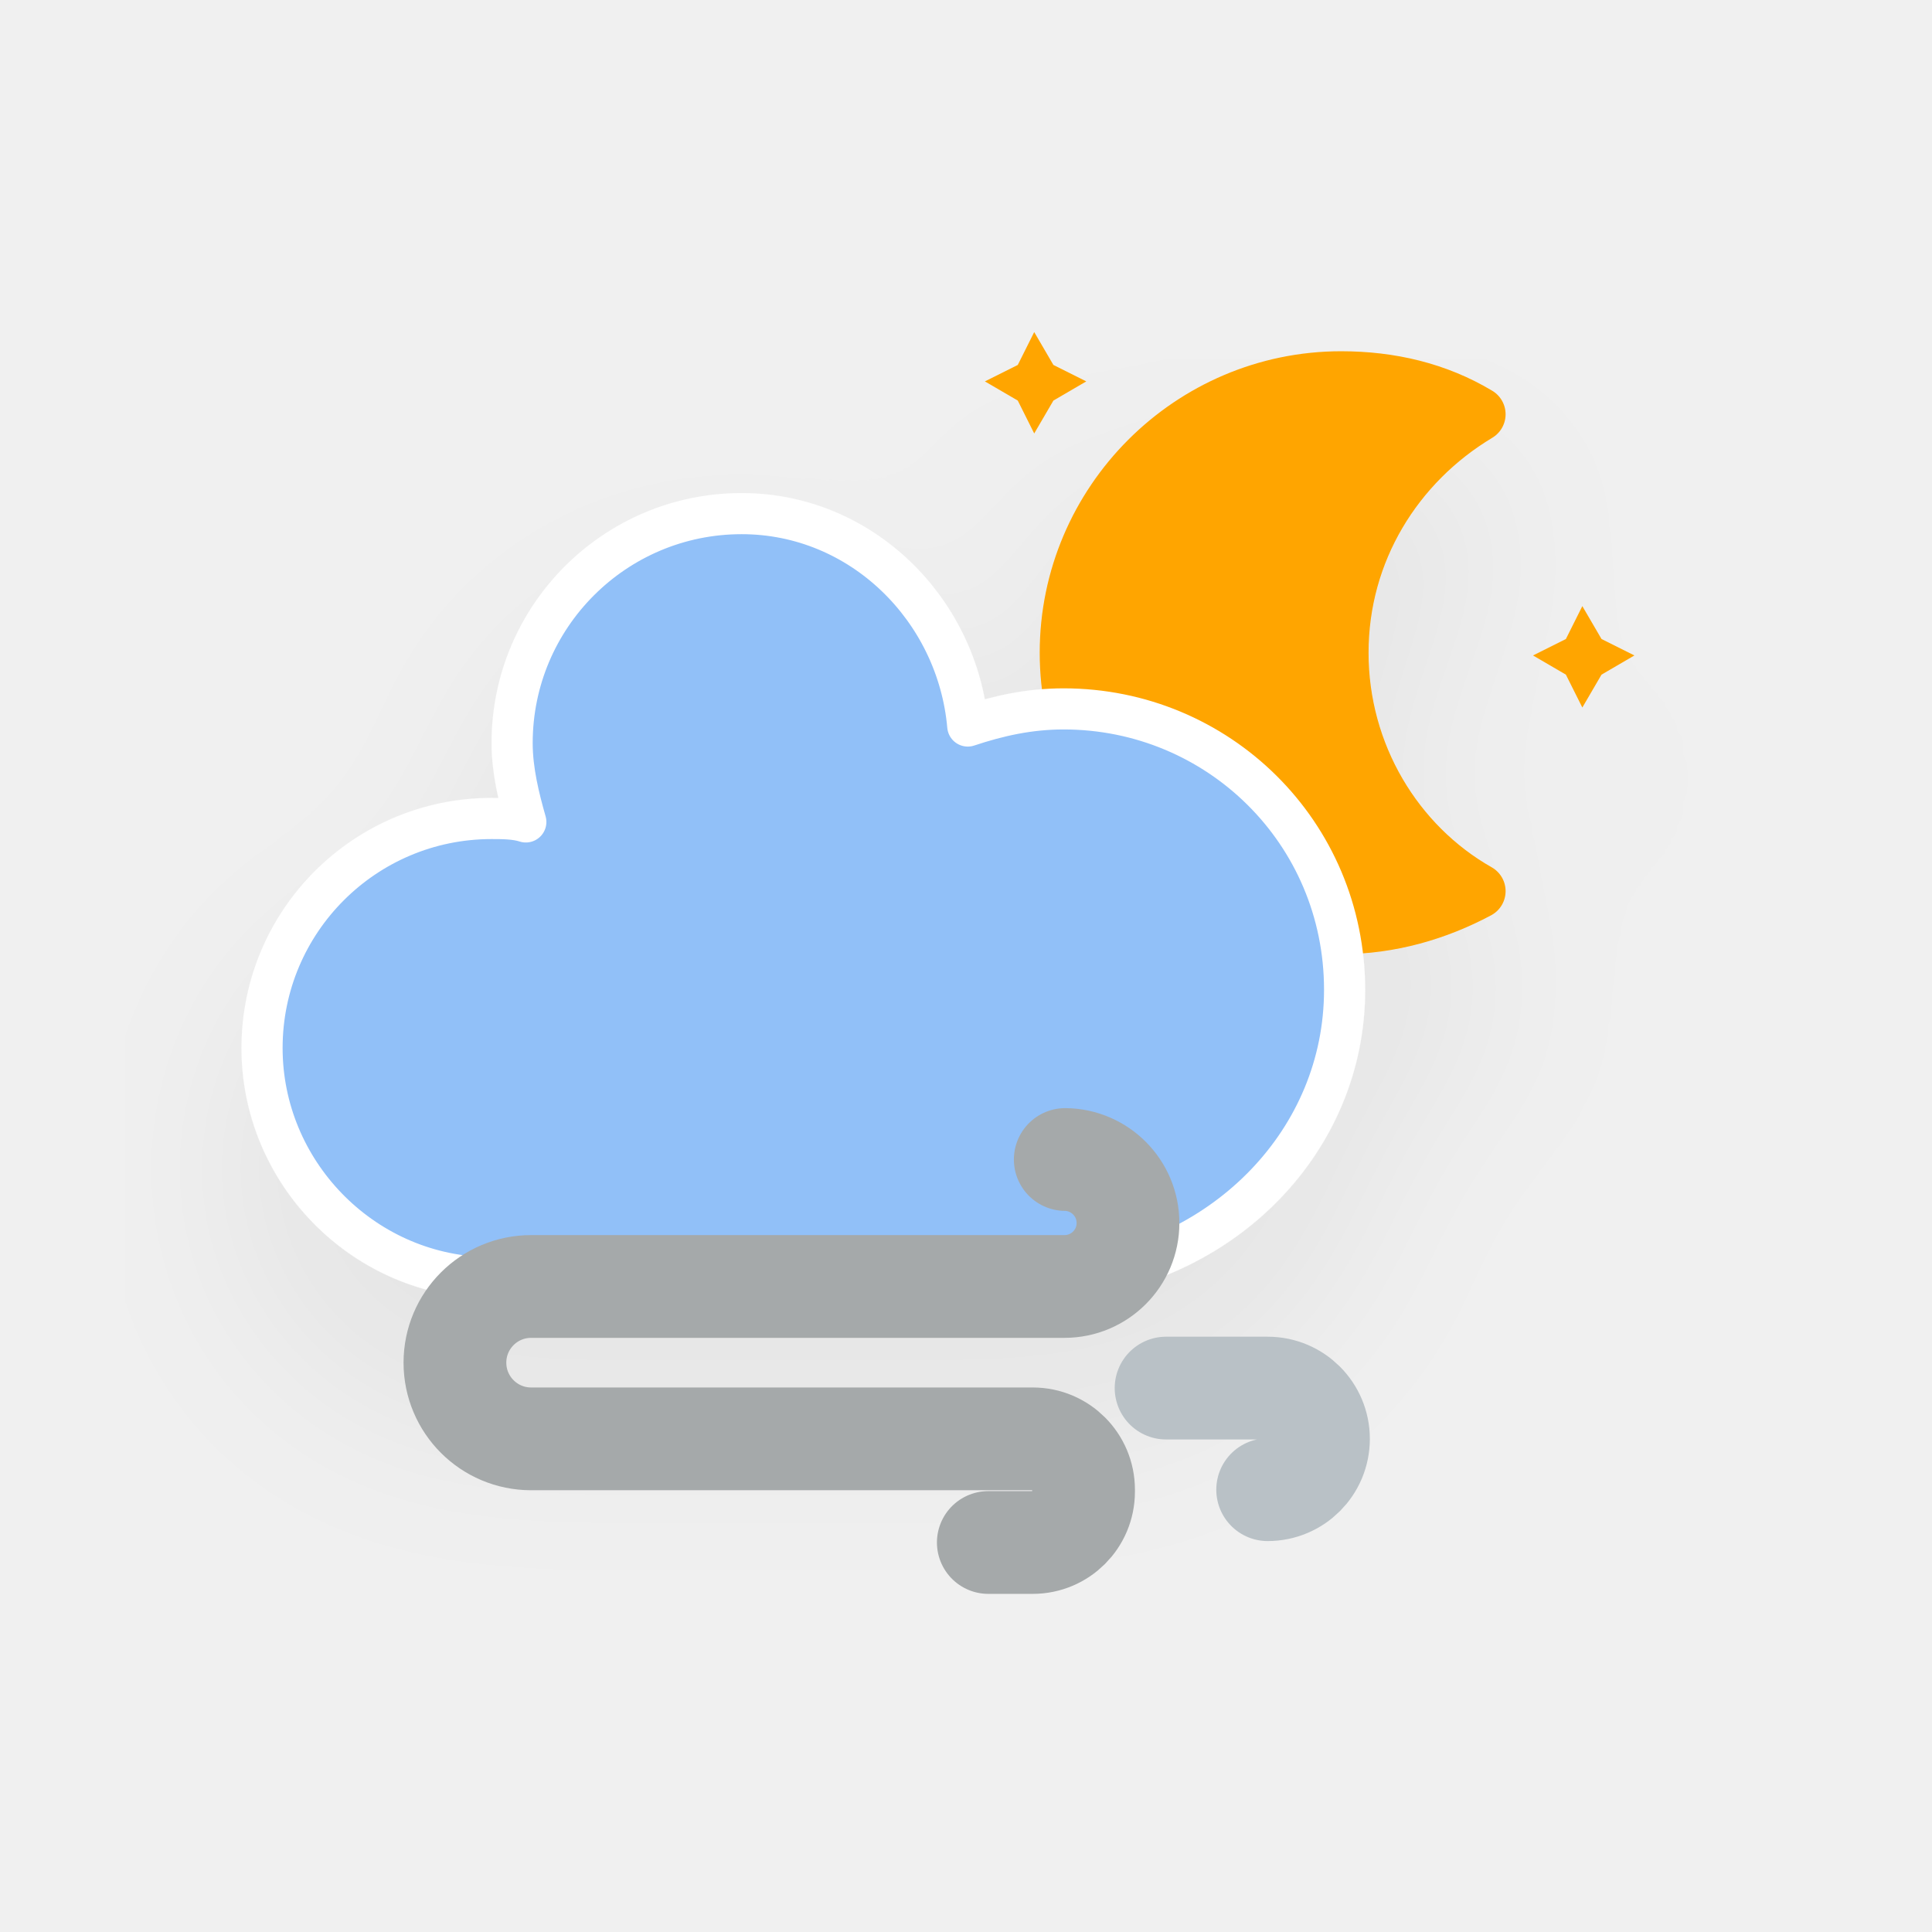
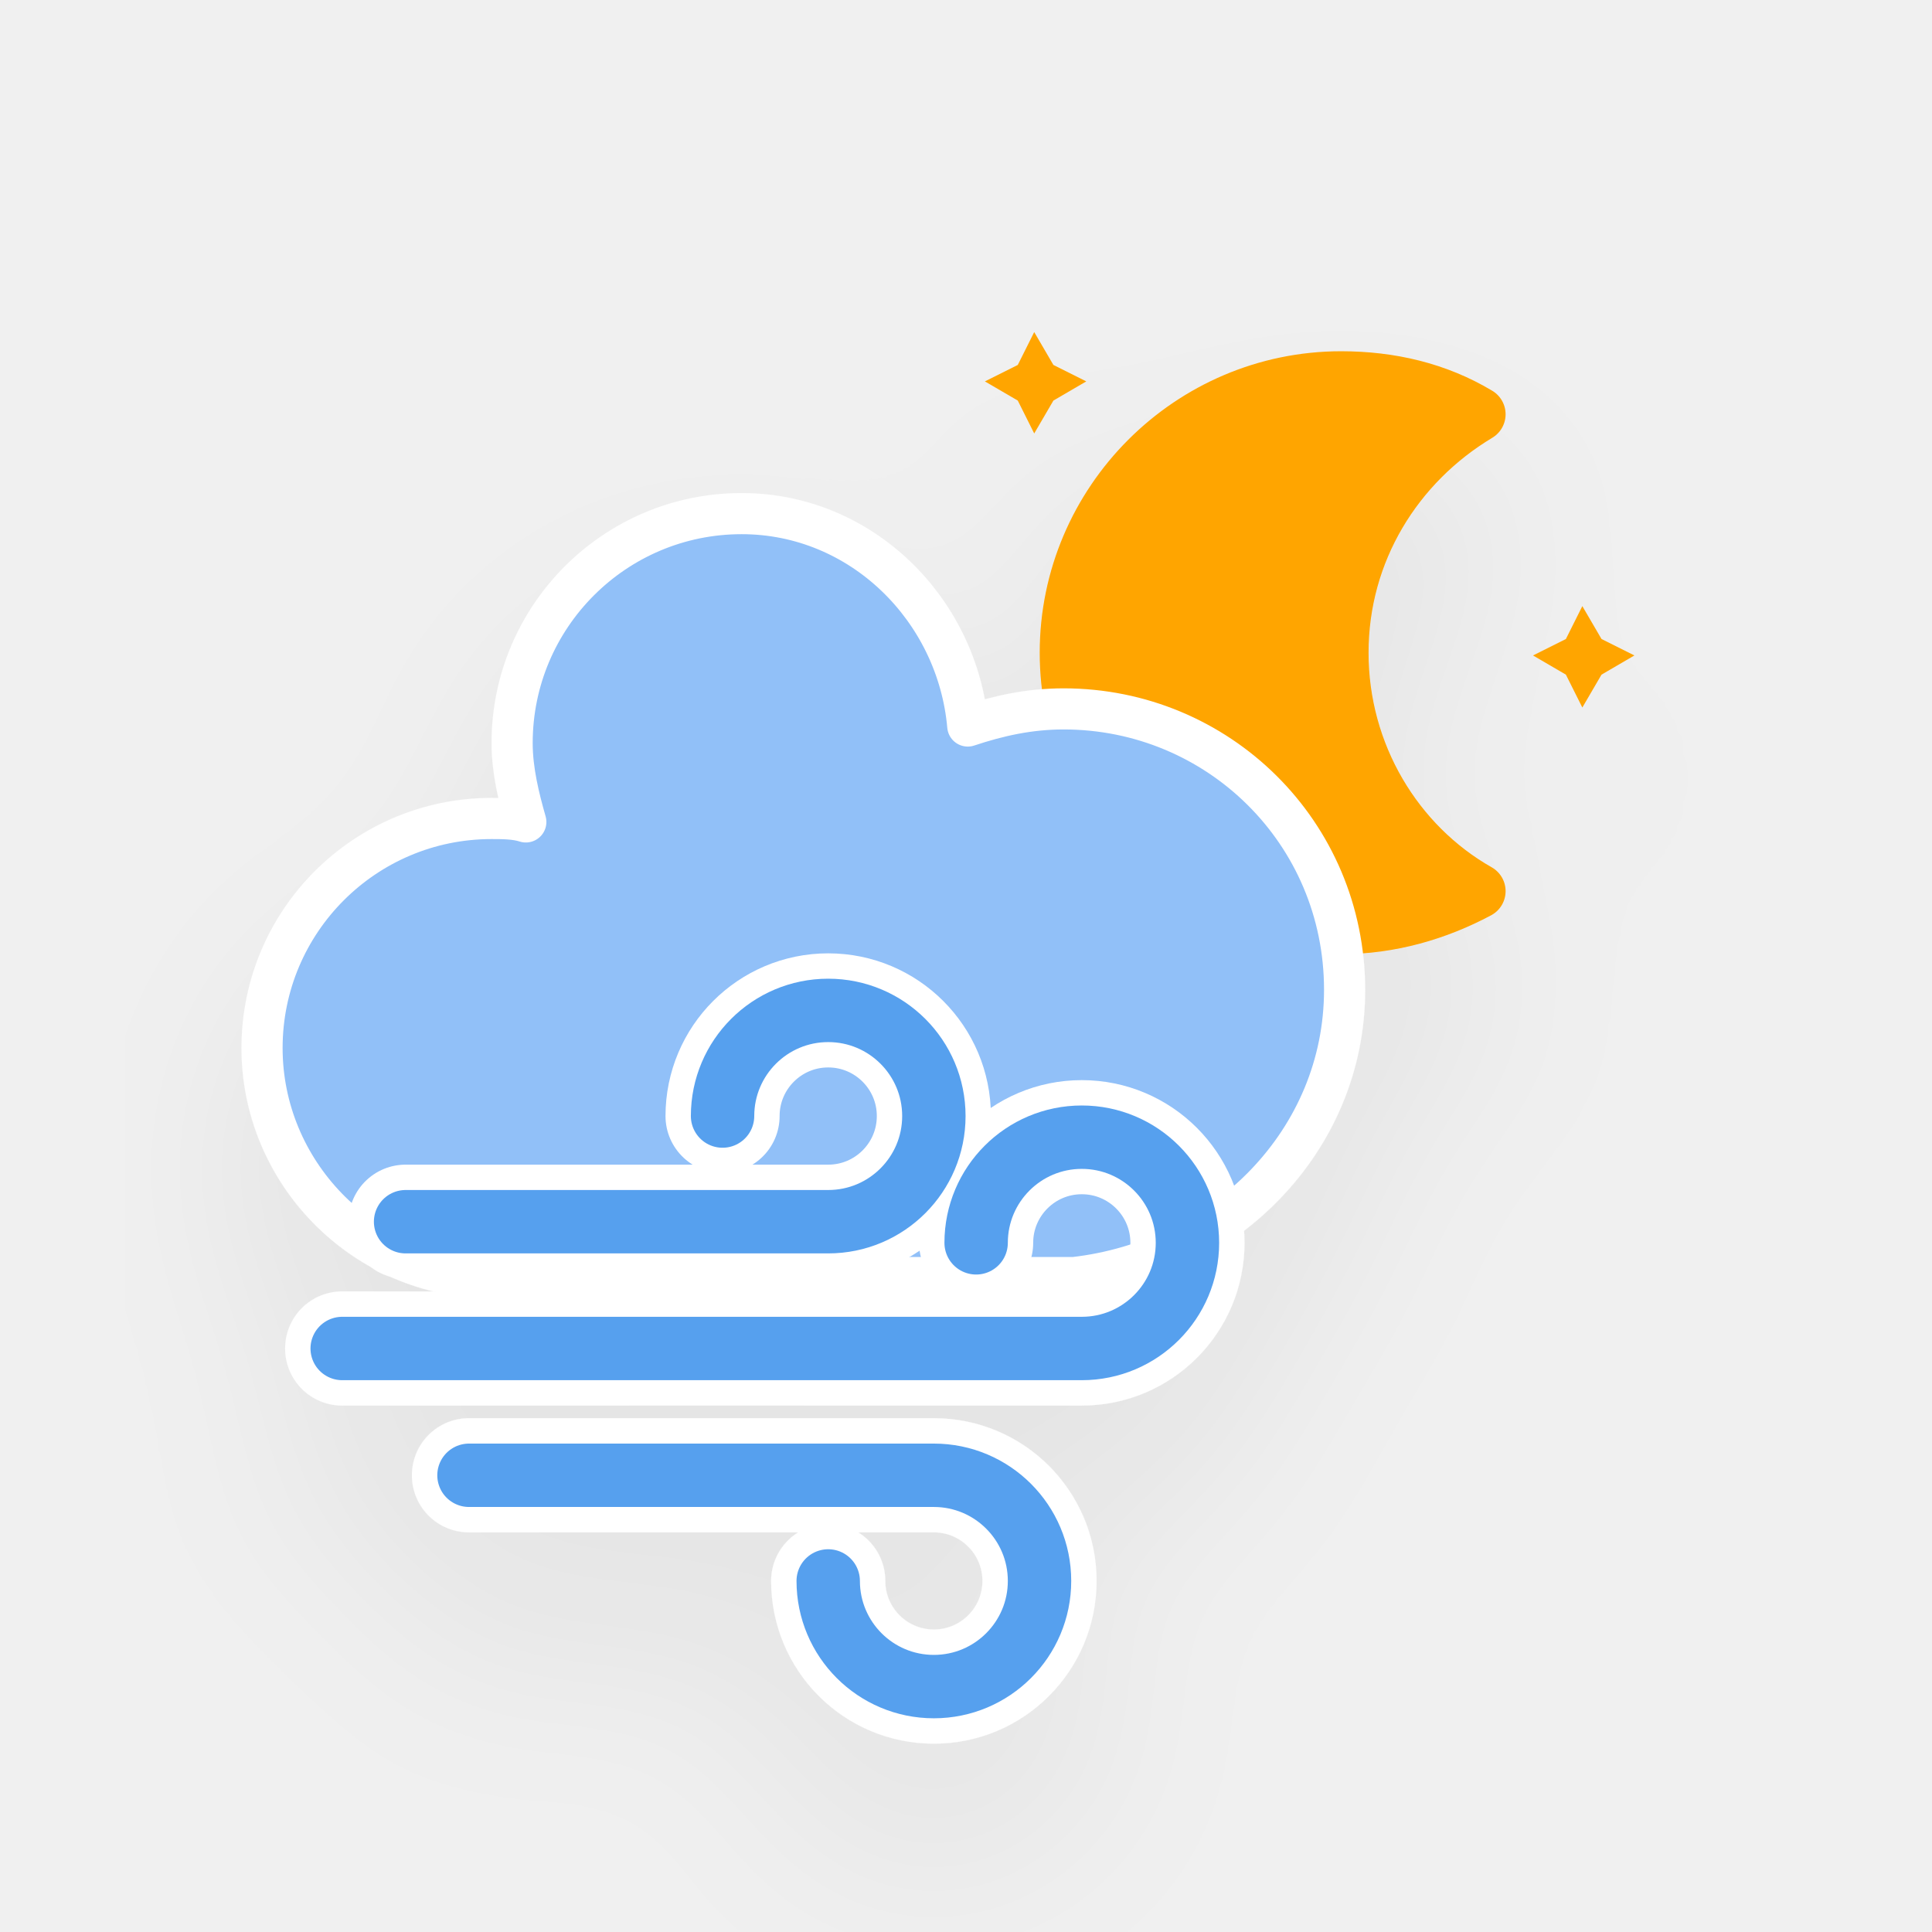
<svg xmlns="http://www.w3.org/2000/svg" version="1.1" width="64" height="64" viewbox="0 0 64 64" id="svg42">
  <defs id="defs19">
    <filter id="blur" width="200%" height="200%">
      <feGaussianBlur in="SourceAlpha" stdDeviation="3" id="feGaussianBlur2" />
      <feOffset dx="0" dy="4" result="offsetblur" id="feOffset4" />
      <feComponentTransfer id="feComponentTransfer8">
        <feFuncA type="linear" slope="0.05" id="feFuncA6" />
      </feComponentTransfer>
      <feMerge id="feMerge14">
        <feMergeNode id="feMergeNode10" />
        <feMergeNode in="SourceGraphic" id="feMergeNode12" />
      </feMerge>
    </filter>
    <style type="text/css" id="style17">
+ 
+         </style>
+     <filter id="blur-5" width="200%" height="200%">
+       <feGaussianBlur in="SourceAlpha" stdDeviation="3" id="feGaussianBlur28" />
+       <feOffset dx="0" dy="4" result="offsetblur" id="feOffset30" />
+       <feComponentTransfer id="feComponentTransfer34">
+         <feFuncA type="linear" slope="0.05" id="feFuncA32" />
+       </feComponentTransfer>
+       <feMerge id="feMerge40">
+         <feMergeNode id="feMergeNode36" />
+         <feMergeNode in="SourceGraphic" id="feMergeNode38" />
+       </feMerge>
+     </filter>
+     <style type="text/css" id="style43">
+ 

        </style>
  </defs>
  <g filter="url(#blur)" id="cloudy-night-2">
    <g transform="matrix(1.13482,0,0,1.13482,13.10669,5.098935)" id="g39">
      <g transform="matrix(0.8,0,0,0.8,16,4)" id="g33">
        <g class="am-weather-moon-star-1" id="g23">
          <polygon fill="#ffa500" points="4,4 3.3,5.2 2.7,4 1.5,3.3 2.7,2.7 3.3,1.5 4,2.7 5.2,3.3 " stroke="none" stroke-miterlimit="10" id="polygon21" />
        </g>
        <g class="am-weather-moon-star-2" id="g27">
          <polygon fill="#ffa500" points="4,4 3.3,5.2 2.7,4 1.5,3.3 2.7,2.7 3.3,1.5 4,2.7 5.2,3.3 " stroke="none" stroke-miterlimit="10" transform="translate(20,10)" id="polygon25" />
        </g>
        <g class="am-weather-moon" id="g31">
          <path d="m 14.5,13.2 c 0,-3.7 2,-6.9 5,-8.7 -1.5,-0.9 -3.2,-1.3 -5,-1.3 -5.5,0 -10,4.5 -10,10 0,5.5 4.5,10 10,10 1.8,0 3.5,-0.5 5,-1.3 -3,-1.7 -5,-5 -5,-8.7 z" fill="#ffa500" stroke="#ffa500" stroke-linejoin="round" stroke-width="2" id="path29" />
        </g>
      </g>
      <g class="am-weather-cloud-2" id="g37">
        <path d="m 47.7,35.4 c 0,-4.6 -3.7,-8.2 -8.2,-8.2 -1,0 -1.9,0.2 -2.8,0.5 -0.3,-3.4 -3.1,-6.2 -6.6,-6.2 -3.7,0 -6.7,3 -6.7,6.7 0,0.8 0.2,1.6 0.4,2.3 -0.3,-0.1 -0.7,-0.1 -1,-0.1 -3.7,0 -6.7,3 -6.7,6.7 0,3.6 2.9,6.6 6.5,6.7 h 17.2 c 4.4,-0.5 7.9,-4 7.9,-8.4 z" fill="#91c0f8" stroke="#ffffff" stroke-linejoin="round" stroke-width="1.2" transform="translate(-20,-11)" id="path35" />
      </g>
    </g>
+     <g transform="matrix(0.7,0,0,0.7,4.335586,22.27064)" id="g59">
+       <path class="am-weather-cloud-3" d="m 13,26 h 20 a 5,5 0 0 0 0,-10 5,5 0 0 0 -5,5" fill="none" stroke="#ffffff" stroke-width="5.4" stroke-linecap="round" id="path47" />
+       <path class="am-weather-cloud-2" d="m 10,32 h 35 a 5,5 0 0 0 0,-10 5,5 0 0 0 -5,5" fill="none" stroke="#ffffff" stroke-width="5.4" stroke-linecap="round" id="path49" />
+       <path class="am-weather-cloud-1" d="m 16,38 h 22 a 5,5 0 0 1 0,10 5,5 0 0 1 -5,-5" fill="none" stroke="#ffffff" stroke-width="5.4" stroke-linecap="round" id="path51" />
+       <path class="am-weather-cloud-3" d="m 13,26 h 20 a 5,5 0 0 0 0,-10 5,5 0 0 0 -5,5" fill="none" stroke="#57a0ee" stroke-width="3" stroke-linecap="round" id="path53" />
+       <path class="am-weather-cloud-2" d="m 10,32 h 35 a 5,5 0 0 0 0,-10 5,5 0 0 0 -5,5" fill="none" stroke="#57a0ee" stroke-width="3" stroke-linecap="round" id="path55" />
+       <path class="am-weather-cloud-1" d="m 16,38 h 22 a 5,5 0 0 1 0,10 5,5 0 0 1 -5,-5" fill="none" stroke="#57a0ee" stroke-width="3" stroke-linecap="round" id="path57" />
+     </g>
  </g>
-   <path class="cls-5" d="m 35.288,38.41 a 2.103,2.103 0 0 1 2.078,2.103 v 0 a 2.103,2.103 0 0 1 -2.103,2.103 H 17.594 a 2.524,2.524 0 0 0 -2.524,2.524 v 0 a 2.524,2.524 0 0 0 2.524,2.524 h 16.617 a 1.683,1.683 0 0 1 1.683,1.683 v 0.067 a 1.683,1.683 0 0 1 -1.683,1.683 h -1.472" id="path40" style="fill:none;stroke:#a5a9aa;stroke-width:3.404px;stroke-linecap:round;stroke-miterlimit:10" />
-   <path class="cls-6" d="m 41.993,49.348 a 1.683,1.683 0 0 0 1.683,-1.683 v 0 a 1.683,1.683 0 0 0 -1.683,-1.683 h -3.365" id="path42" style="fill:none;stroke:#b9c1c6;stroke-width:3.404px;stroke-linecap:round;stroke-miterlimit:10" />
</svg>
